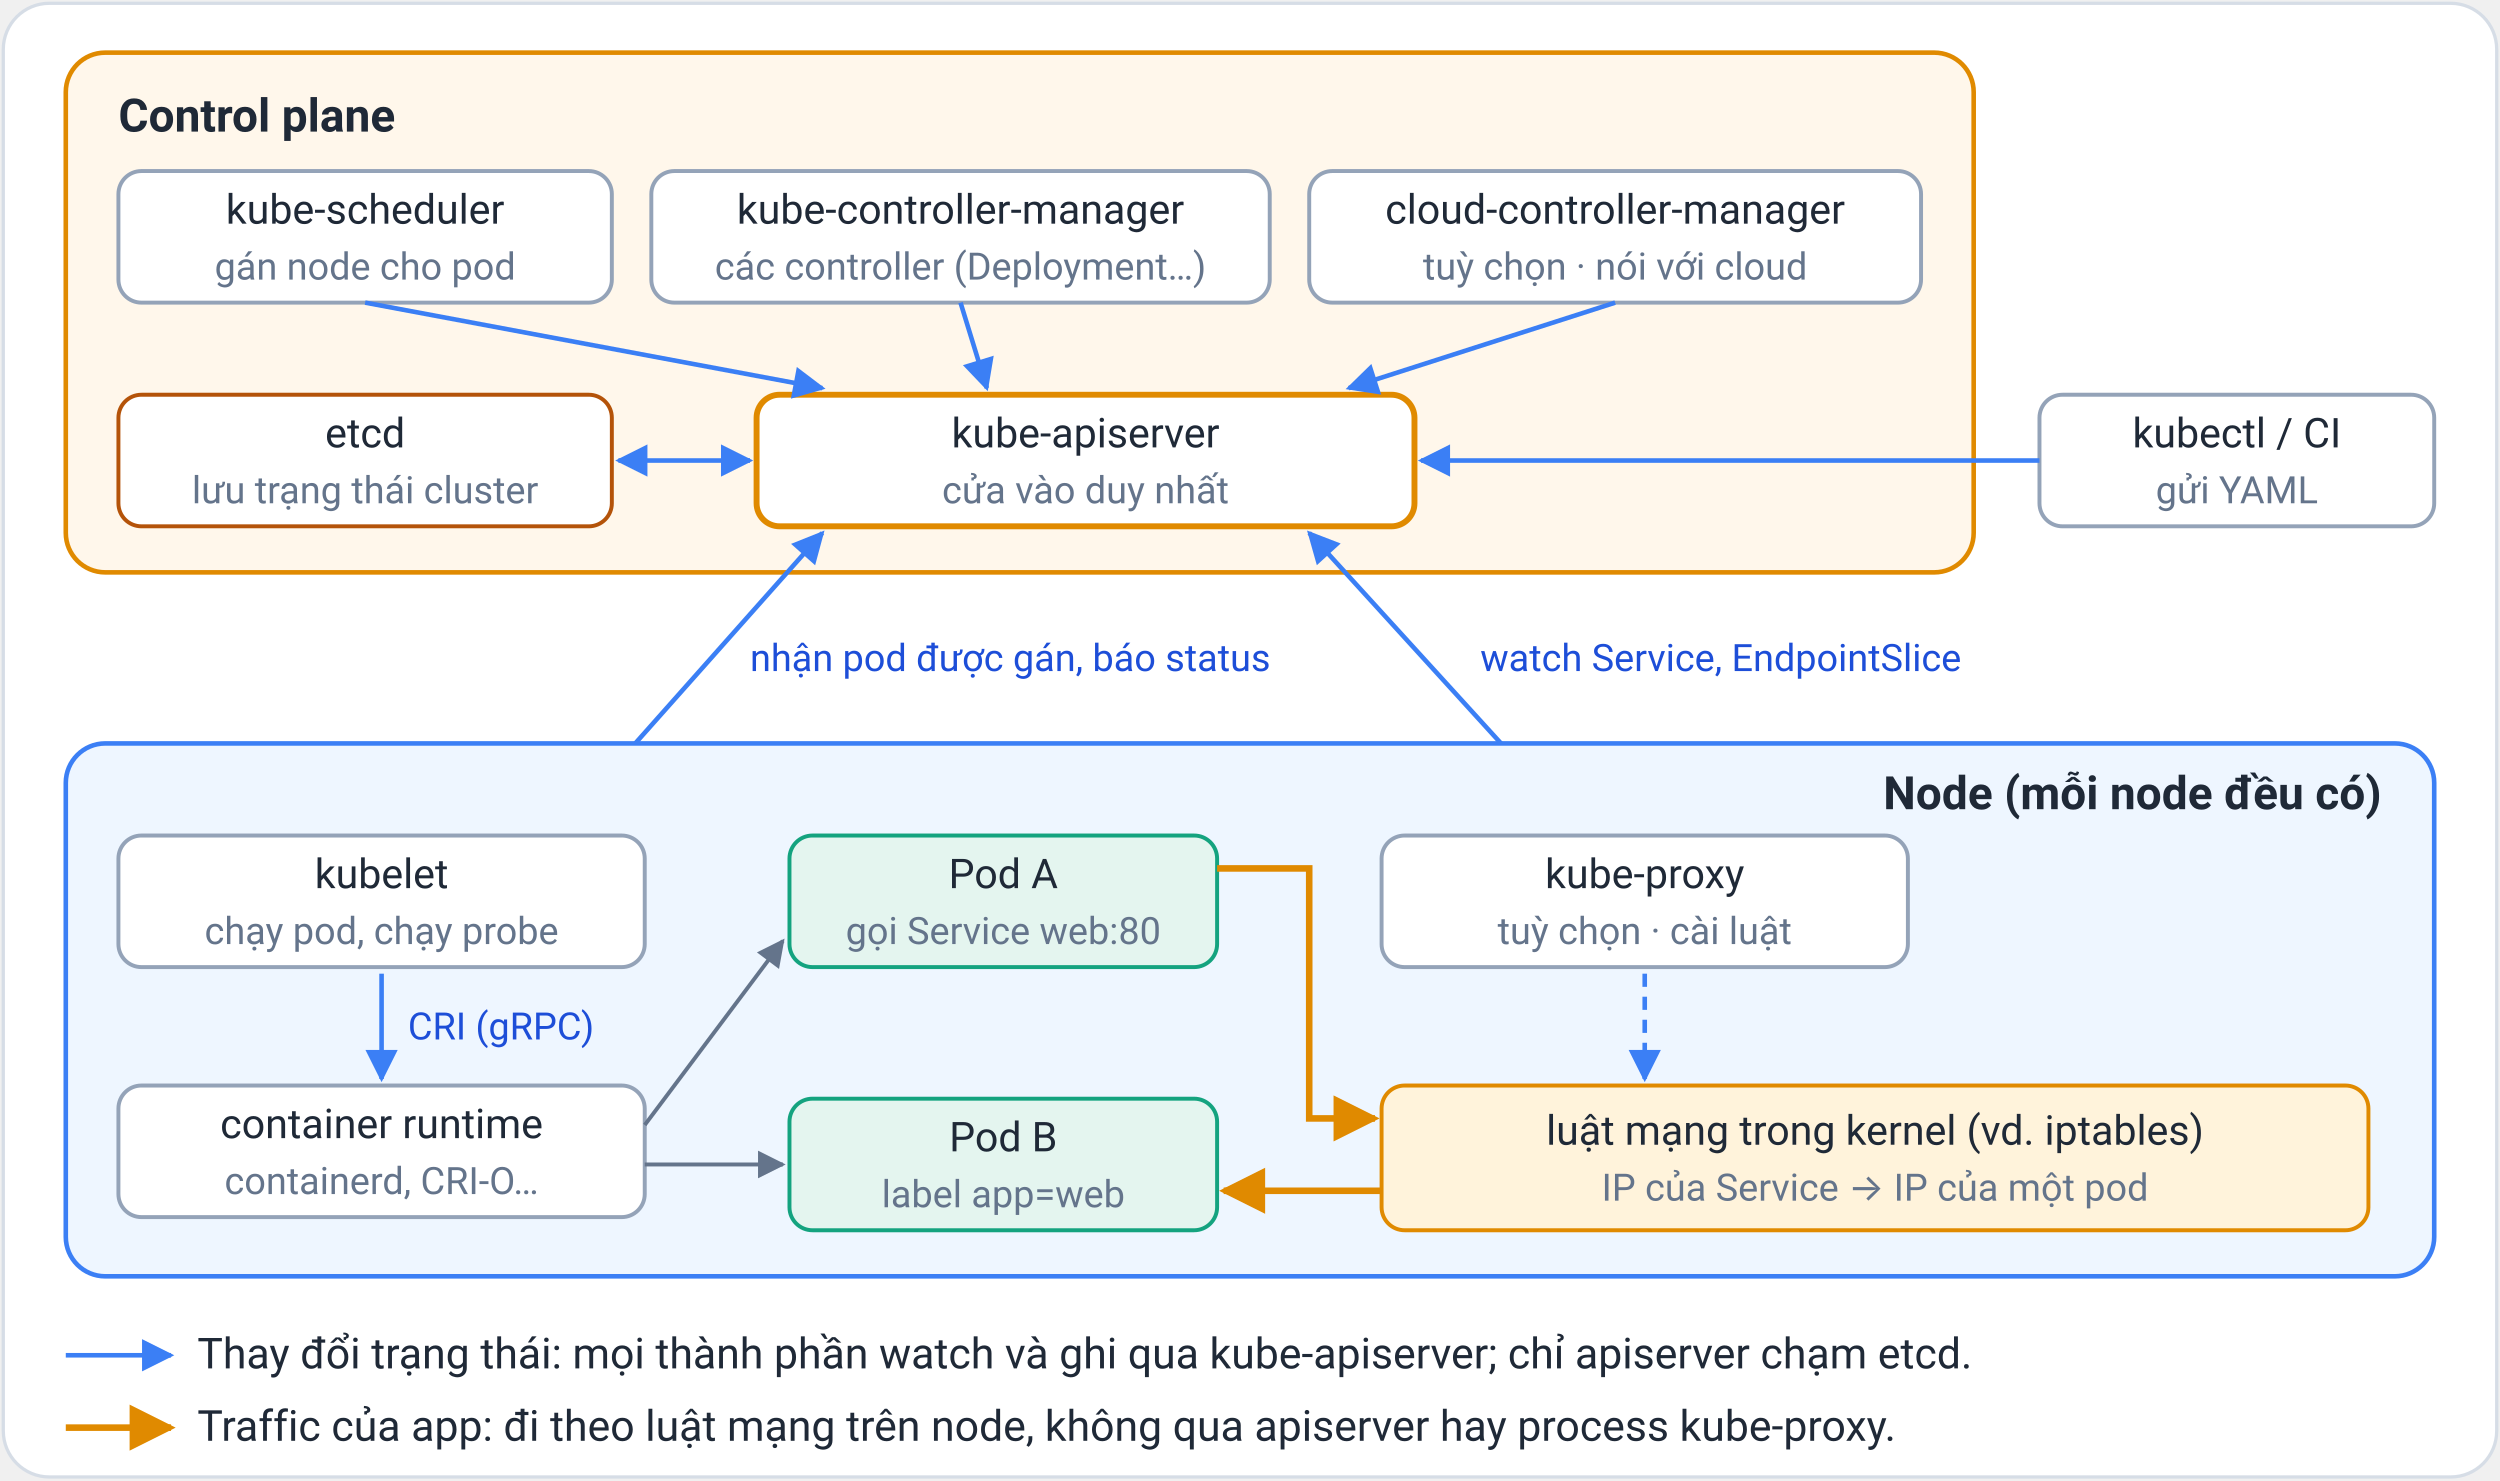
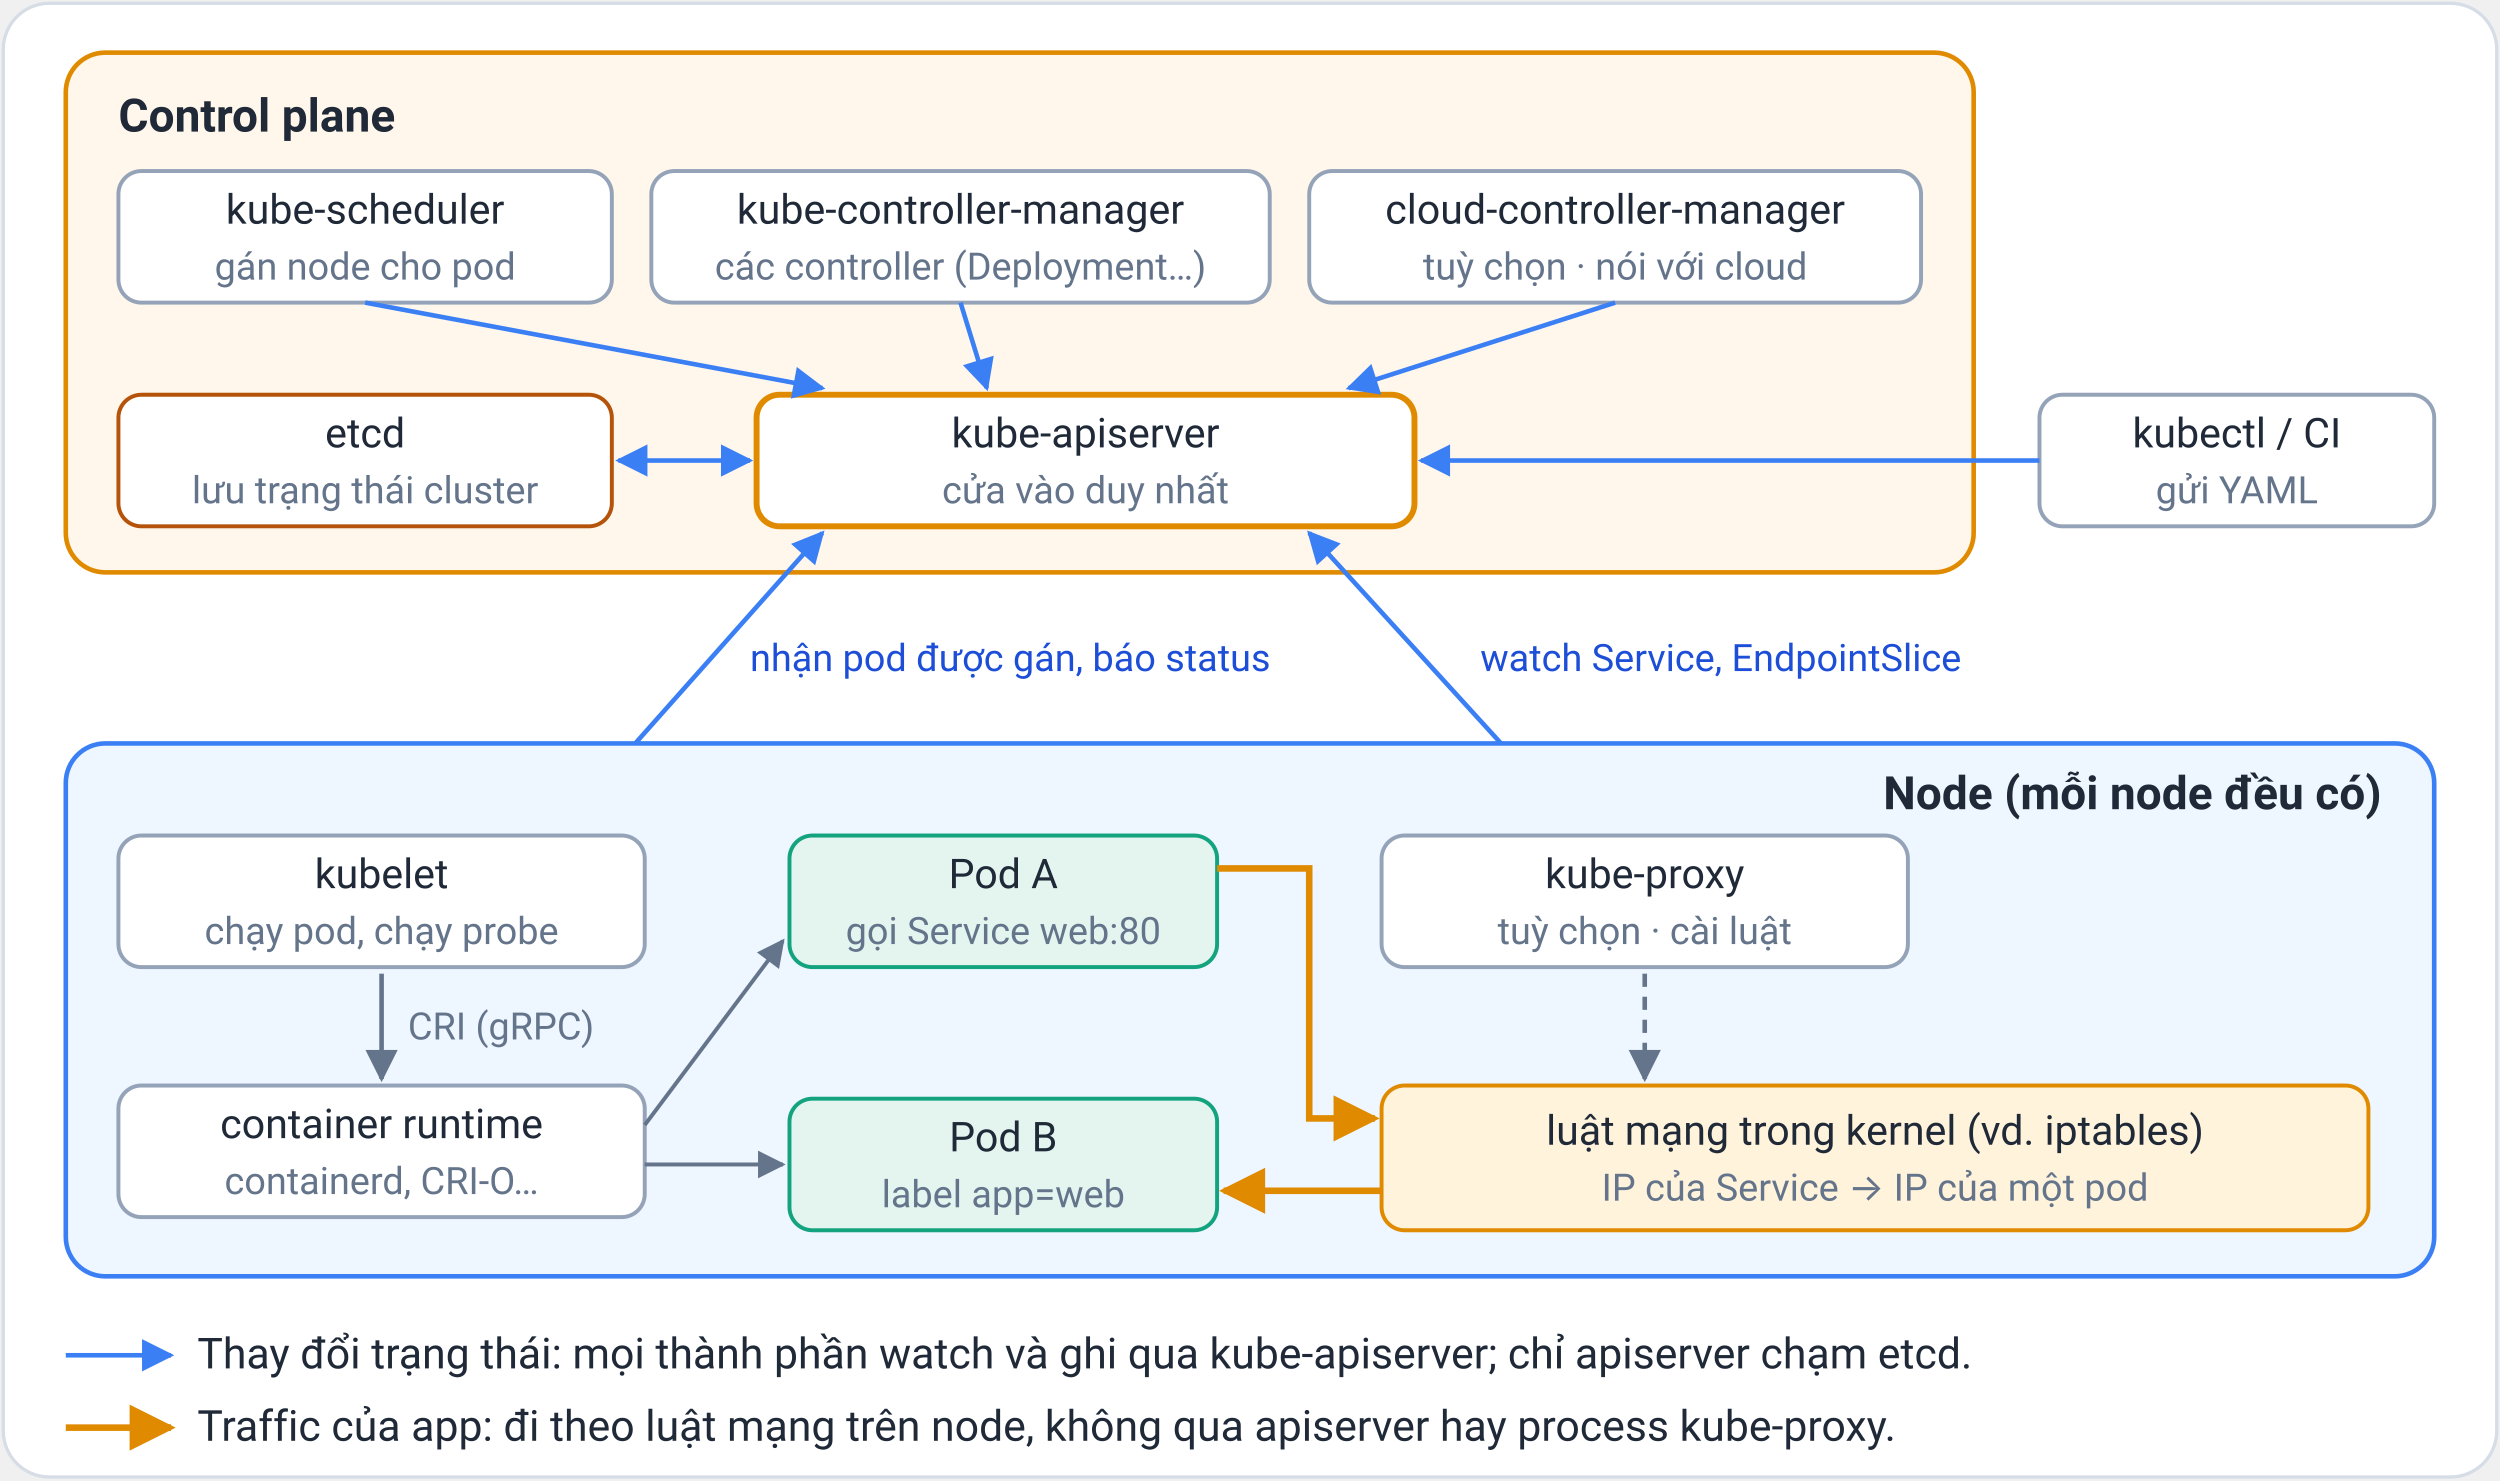
<svg xmlns="http://www.w3.org/2000/svg" viewBox="0 0 760 450" font-family="system-ui, -apple-system, 'Segoe UI', Roboto, sans-serif" role="img" aria-labelledby="t">
  <defs>
    <marker id="b" viewBox="0 0 10 10" refX="9" refY="5" markerWidth="7" markerHeight="7" orient="auto-start-reverse">
      <path d="M0,0 L10,5 L0,10 z" fill="#3b7ff5" />
    </marker>
    <marker id="o" viewBox="0 0 10 10" refX="9" refY="5" markerWidth="7" markerHeight="7" orient="auto-start-reverse">
      <path d="M0,0 L10,5 L0,10 z" fill="#e08a00" />
    </marker>
    <marker id="a" viewBox="0 0 10 10" refX="9" refY="5" markerWidth="7" markerHeight="7" orient="auto-start-reverse">
      <path d="M0,0 L10,5 L0,10 z" fill="#64748b" />
    </marker>
    <style>
      .cp { fill: #fff7eb; stroke: #e08a00; stroke-width: 1.4; }
      .nd { fill: #eef6ff; stroke: #3b7ff5; stroke-width: 1.4; }
      .box { fill: #ffffff; stroke: #94a3b8; stroke-width: 1.2; }
      .api { fill: #ffffff; stroke: #e08a00; stroke-width: 1.8; }
      .etcd { fill: #ffffff; stroke: #b45309; stroke-width: 1.2; }
      .pod { fill: #e4f5ef; stroke: #14a37f; stroke-width: 1.2; }
      .net { fill: #fff3db; stroke: #e08a00; stroke-width: 1.2; }
      .st { stroke: #3b7ff5; stroke-width: 1.4; fill: none; }
      .tr { stroke: #e08a00; stroke-width: 2; fill: none; }
      .h { font-size: 14px; font-weight: 650; fill: #1f2937; }
      .c { font-size: 12.5px; fill: #1f2937; text-anchor: middle; }
      .sc { font-size: 11.5px; fill: #64748b; text-anchor: middle; }
      .t { font-size: 13px; fill: #1f2937; }
      .s { font-size: 11.5px; fill: #64748b; }
      .bl { font-size: 11.5px; fill: #1d4ed8; }
    </style>
  </defs>
  <rect x="1" y="1" width="758" height="448" rx="14" fill="#ffffff" stroke="#d6dde6" />
  <rect class="cp" x="20" y="16" width="580" height="158" rx="12" />
  <text class="h" x="36" y="40">Control plane</text>
  <rect class="box" x="36" y="52" width="150" height="40" rx="7" />
  <text class="c" x="111" y="68">kube-scheduler</text>
  <text class="sc" x="111" y="85">gán node cho pod</text>
  <rect class="box" x="198" y="52" width="188" height="40" rx="7" />
  <text class="c" x="292" y="68">kube-controller-manager</text>
  <text class="sc" x="292" y="85">các controller (Deployment…)</text>
  <rect class="box" x="398" y="52" width="186" height="40" rx="7" />
  <text class="c" x="491" y="68">cloud-controller-manager</text>
  <text class="sc" x="491" y="85">tuỳ chọn · nói với cloud</text>
  <rect class="etcd" x="36" y="120" width="150" height="40" rx="7" />
  <text class="c" x="111" y="136">etcd</text>
  <text class="sc" x="111" y="153">lưu trạng thái cluster</text>
  <rect class="api" x="230" y="120" width="200" height="40" rx="7" />
  <text class="c" x="330" y="136">kube-apiserver</text>
  <text class="sc" x="330" y="153">cửa vào duy nhất</text>
  <g class="st" marker-end="url(#b)">
    <path d="M111,92 L250,118" />
    <path d="M292,92 L300,118" />
    <path d="M491,92 L410,118" />
  </g>
  <path class="st" d="M188,140 L228,140" marker-start="url(#b)" marker-end="url(#b)" />
  <rect class="box" x="620" y="120" width="120" height="40" rx="7" />
  <text class="c" x="680" y="136">kubectl / CI</text>
  <text class="sc" x="680" y="153">gửi YAML</text>
  <path class="st" d="M620,140 L432,140" marker-end="url(#b)" />
  <g class="st" marker-end="url(#b)" marker-start="url(#b)">
    <path d="M250,162 L170,252" />
    <path d="M398,162 L480,252" />
  </g>
  <text class="bl" x="228" y="204">nhận pod được gán, báo status</text>
  <text class="bl" x="450" y="204">watch Service, EndpointSlice</text>
  <rect class="nd" x="20" y="226" width="720" height="162" rx="12" />
  <text class="h" x="724" y="246" text-anchor="end">Node (mỗi node đều có)</text>
  <rect class="box" x="36" y="254" width="160" height="40" rx="7" />
  <text class="c" x="116" y="270">kubelet</text>
  <text class="sc" x="116" y="287">chạy pod, chạy probe</text>
  <rect class="box" x="36" y="330" width="160" height="40" rx="7" />
  <text class="c" x="116" y="346">container runtime</text>
  <text class="sc" x="116" y="363">containerd, CRI-O…</text>
-   <path class="st" d="M116,296 L116,328" marker-end="url(#b)" />
-   <text class="bl" x="124" y="316">CRI (gRPC)</text>
+   <path d="M116,296 L116,328" stroke="#64748b" stroke-width="1.4" fill="none" marker-end="url(#a)" />
+   <text class="s" x="124" y="316">CRI (gRPC)</text>
  <g stroke="#64748b" stroke-width="1.2" fill="none" marker-end="url(#a)">
    <path d="M196,342 L238,286" />
    <path d="M196,354 L238,354" />
  </g>
  <rect class="pod" x="240" y="254" width="130" height="40" rx="7" />
  <text class="c" x="305" y="270">Pod A</text>
  <text class="sc" x="305" y="287">gọi Service web:80</text>
  <rect class="pod" x="240" y="334" width="130" height="40" rx="7" />
  <text class="c" x="305" y="350">Pod B</text>
  <text class="sc" x="305" y="367">label app=web</text>
  <rect class="box" x="420" y="254" width="160" height="40" rx="7" />
  <text class="c" x="500" y="270">kube-proxy</text>
  <text class="sc" x="500" y="287">tuỳ chọn · cài luật</text>
-   <path class="st" d="M500,296 L500,328" marker-end="url(#b)" style="stroke-dasharray: 4 3" />
+   <path d="M500,296 L500,328" stroke="#64748b" stroke-width="1.4" fill="none" stroke-dasharray="4 3" marker-end="url(#a)" />
  <rect class="net" x="420" y="330" width="300" height="44" rx="7" />
  <text class="c" x="570" y="348">luật mạng trong kernel (vd. iptables)</text>
  <text class="sc" x="570" y="365">IP của Service → IP của một pod</text>
  <path class="tr" d="M370,264 L398,264 L398,340 L418,340" marker-end="url(#o)" />
  <path class="tr" d="M420,362 L372,362" marker-end="url(#o)" />
  <path class="st" d="M20,412 L52,412" marker-end="url(#b)" />
  <text class="t" x="60" y="416">Thay đổi trạng thái: mọi thành phần watch và ghi qua kube-apiserver; chỉ apiserver chạm etcd.</text>
  <path class="tr" d="M20,434 L52,434" marker-end="url(#o)" />
  <text class="t" x="60" y="438">Traffic của app: đi theo luật mạng trên node, không qua apiserver hay process kube-proxy.</text>
</svg>
